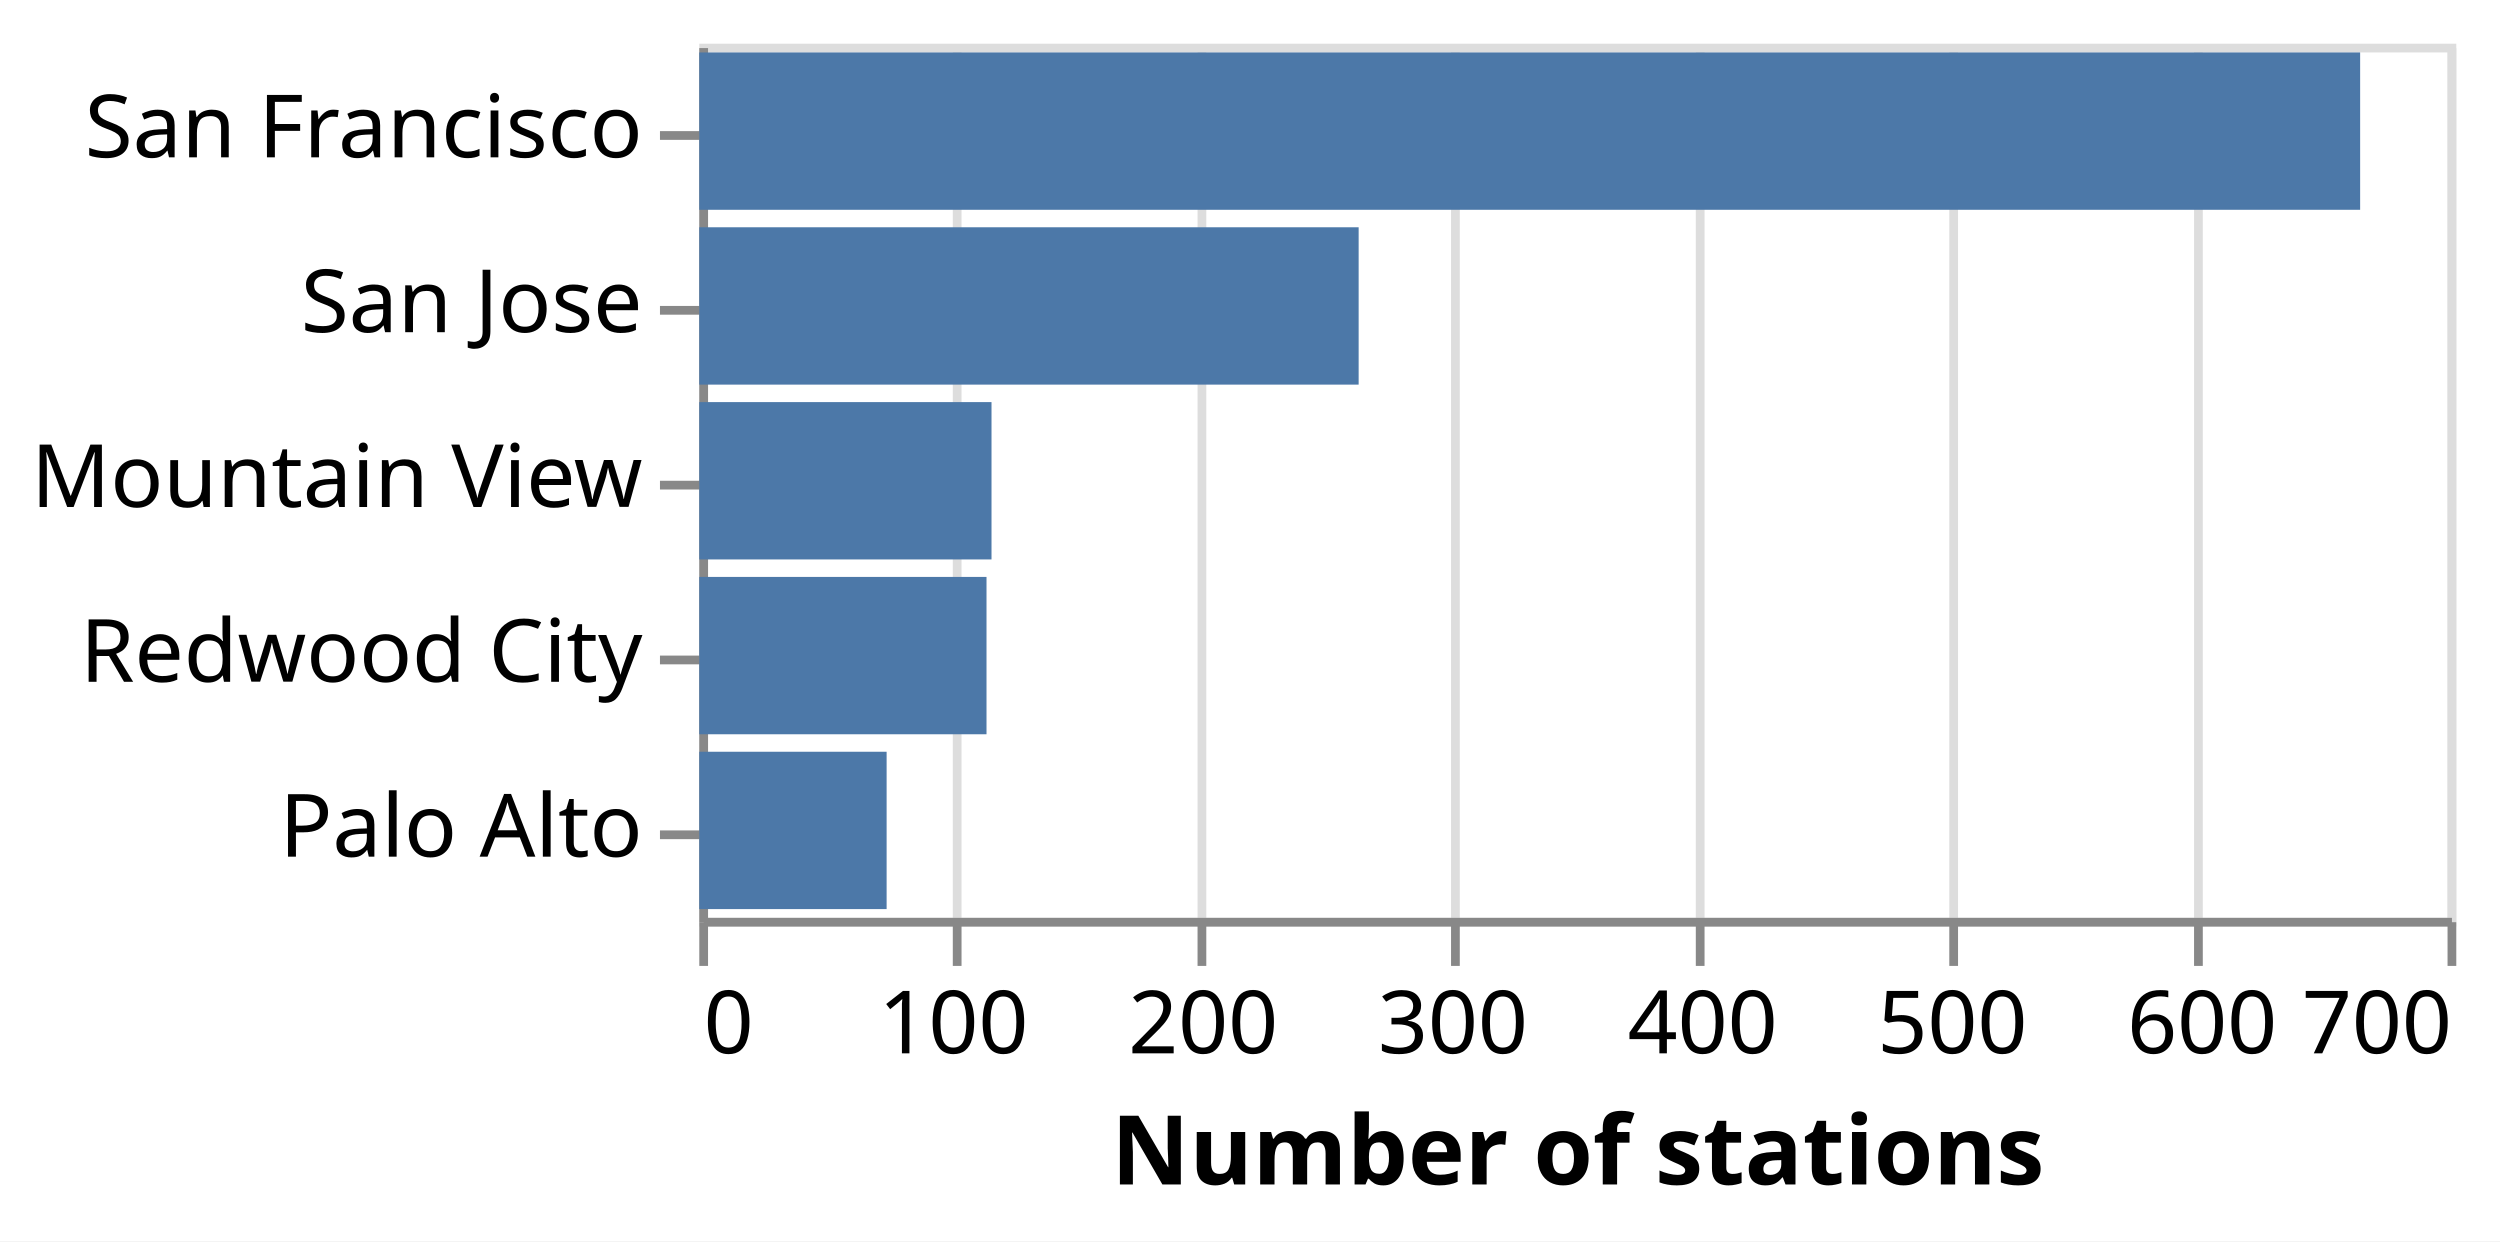
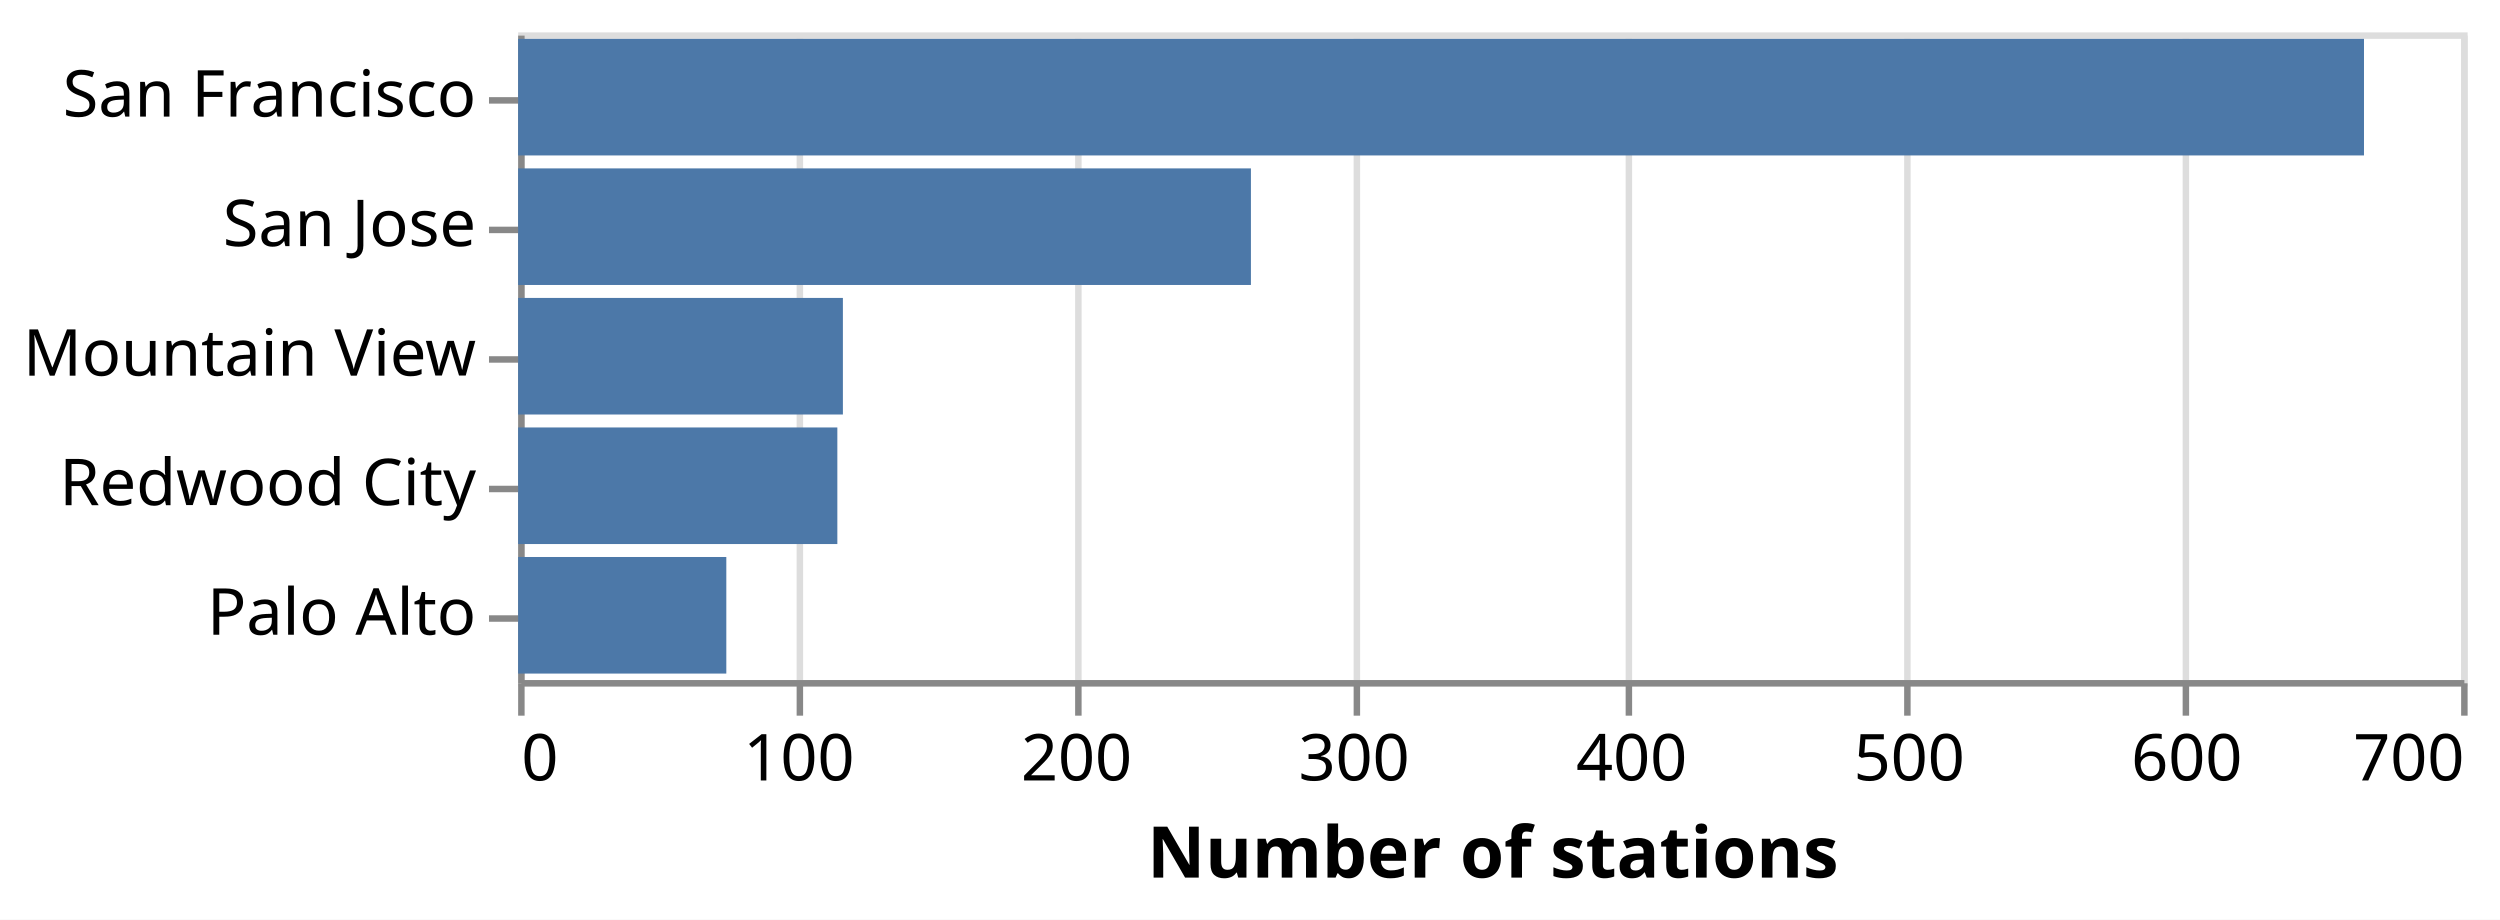
- <svg xmlns="http://www.w3.org/2000/svg" class="marks" width="286" height="142" viewBox="0 0 286 142" version="1.1">
-   <rect width="286" height="142" style="fill: white;" />
+ <svg xmlns="http://www.w3.org/2000/svg" class="marks" width="386" height="142" viewBox="0 0 386 142" version="1.1">
+   <rect width="386" height="142" style="fill: white;" />
  <g transform="translate(80,5)">
    <g class="mark-group role-frame root">
      <g transform="translate(0,0)">
-         <path class="background" d="M0.5,0.5h200v100h-200Z" style="fill: none; stroke: #ddd;" />
+         <path class="background" d="M0.5,0.5h300v100h-300Z" style="fill: none; stroke: #ddd;" />
        <g>
          <g class="mark-group role-axis">
            <g transform="translate(0.5,100.5)">
              <path class="background" d="M0,0h0v0h0Z" style="pointer-events: none; fill: none;" />
              <g>
                <g class="mark-rule role-axis-grid" style="pointer-events: none;">
                  <line transform="translate(0,0)" x2="0" y2="-100" style="fill: none; stroke: #ddd; stroke-width: 1; opacity: 1;" />
-                   <line transform="translate(29,0)" x2="0" y2="-100" style="fill: none; stroke: #ddd; stroke-width: 1; opacity: 1;" />
-                   <line transform="translate(57,0)" x2="0" y2="-100" style="fill: none; stroke: #ddd; stroke-width: 1; opacity: 1;" />
+                   <line transform="translate(43,0)" x2="0" y2="-100" style="fill: none; stroke: #ddd; stroke-width: 1; opacity: 1;" />
                  <line transform="translate(86,0)" x2="0" y2="-100" style="fill: none; stroke: #ddd; stroke-width: 1; opacity: 1;" />
-                   <line transform="translate(114,0)" x2="0" y2="-100" style="fill: none; stroke: #ddd; stroke-width: 1; opacity: 1;" />
-                   <line transform="translate(143,0)" x2="0" y2="-100" style="fill: none; stroke: #ddd; stroke-width: 1; opacity: 1;" />
+                   <line transform="translate(129,0)" x2="0" y2="-100" style="fill: none; stroke: #ddd; stroke-width: 1; opacity: 1;" />
                  <line transform="translate(171,0)" x2="0" y2="-100" style="fill: none; stroke: #ddd; stroke-width: 1; opacity: 1;" />
-                   <line transform="translate(200,0)" x2="0" y2="-100" style="fill: none; stroke: #ddd; stroke-width: 1; opacity: 1;" />
+                   <line transform="translate(214,0)" x2="0" y2="-100" style="fill: none; stroke: #ddd; stroke-width: 1; opacity: 1;" />
+                   <line transform="translate(257,0)" x2="0" y2="-100" style="fill: none; stroke: #ddd; stroke-width: 1; opacity: 1;" />
+                   <line transform="translate(300,0)" x2="0" y2="-100" style="fill: none; stroke: #ddd; stroke-width: 1; opacity: 1;" />
                </g>
              </g>
              <path class="foreground" d="" style="pointer-events: none; display: none; fill: none;" />
            </g>
          </g>
          <g class="mark-group role-axis">
            <g transform="translate(0.5,100.5)">
              <path class="background" d="M0,0h0v0h0Z" style="pointer-events: none; fill: none;" />
              <g>
                <g class="mark-rule role-axis-tick" style="pointer-events: none;">
                  <line transform="translate(0,0)" x2="0" y2="5" style="fill: none; stroke: #888; stroke-width: 1; opacity: 1;" />
-                   <line transform="translate(29,0)" x2="0" y2="5" style="fill: none; stroke: #888; stroke-width: 1; opacity: 1;" />
-                   <line transform="translate(57,0)" x2="0" y2="5" style="fill: none; stroke: #888; stroke-width: 1; opacity: 1;" />
+                   <line transform="translate(43,0)" x2="0" y2="5" style="fill: none; stroke: #888; stroke-width: 1; opacity: 1;" />
                  <line transform="translate(86,0)" x2="0" y2="5" style="fill: none; stroke: #888; stroke-width: 1; opacity: 1;" />
-                   <line transform="translate(114,0)" x2="0" y2="5" style="fill: none; stroke: #888; stroke-width: 1; opacity: 1;" />
-                   <line transform="translate(143,0)" x2="0" y2="5" style="fill: none; stroke: #888; stroke-width: 1; opacity: 1;" />
+                   <line transform="translate(129,0)" x2="0" y2="5" style="fill: none; stroke: #888; stroke-width: 1; opacity: 1;" />
                  <line transform="translate(171,0)" x2="0" y2="5" style="fill: none; stroke: #888; stroke-width: 1; opacity: 1;" />
-                   <line transform="translate(200,0)" x2="0" y2="5" style="fill: none; stroke: #888; stroke-width: 1; opacity: 1;" />
+                   <line transform="translate(214,0)" x2="0" y2="5" style="fill: none; stroke: #888; stroke-width: 1; opacity: 1;" />
+                   <line transform="translate(257,0)" x2="0" y2="5" style="fill: none; stroke: #888; stroke-width: 1; opacity: 1;" />
+                   <line transform="translate(300,0)" x2="0" y2="5" style="fill: none; stroke: #888; stroke-width: 1; opacity: 1;" />
                </g>
                <g class="mark-text role-axis-label" style="pointer-events: none;">
                  <text text-anchor="start" transform="translate(0,15)" style="font-family: sans-serif; font-size: 10px; fill: #000; opacity: 1;">0</text>
-                   <text text-anchor="middle" transform="translate(28.57143,15)" style="font-family: sans-serif; font-size: 10px; fill: #000; opacity: 1;">100</text>
-                   <text text-anchor="middle" transform="translate(57.14286,15)" style="font-family: sans-serif; font-size: 10px; fill: #000; opacity: 1;">200</text>
-                   <text text-anchor="middle" transform="translate(85.71429,15)" style="font-family: sans-serif; font-size: 10px; fill: #000; opacity: 1;">300</text>
-                   <text text-anchor="middle" transform="translate(114.2857,15)" style="font-family: sans-serif; font-size: 10px; fill: #000; opacity: 1;">400</text>
-                   <text text-anchor="middle" transform="translate(142.8571,15)" style="font-family: sans-serif; font-size: 10px; fill: #000; opacity: 1;">500</text>
-                   <text text-anchor="middle" transform="translate(171.4286,15)" style="font-family: sans-serif; font-size: 10px; fill: #000; opacity: 1;">600</text>
-                   <text text-anchor="end" transform="translate(200,15)" style="font-family: sans-serif; font-size: 10px; fill: #000; opacity: 1;">700</text>
+                   <text text-anchor="middle" transform="translate(42.85714,15)" style="font-family: sans-serif; font-size: 10px; fill: #000; opacity: 1;">100</text>
+                   <text text-anchor="middle" transform="translate(85.71429,15)" style="font-family: sans-serif; font-size: 10px; fill: #000; opacity: 1;">200</text>
+                   <text text-anchor="middle" transform="translate(128.5714,15)" style="font-family: sans-serif; font-size: 10px; fill: #000; opacity: 1;">300</text>
+                   <text text-anchor="middle" transform="translate(171.4286,15)" style="font-family: sans-serif; font-size: 10px; fill: #000; opacity: 1;">400</text>
+                   <text text-anchor="middle" transform="translate(214.2857,15)" style="font-family: sans-serif; font-size: 10px; fill: #000; opacity: 1;">500</text>
+                   <text text-anchor="middle" transform="translate(257.1429,15)" style="font-family: sans-serif; font-size: 10px; fill: #000; opacity: 1;">600</text>
+                   <text text-anchor="end" transform="translate(300,15)" style="font-family: sans-serif; font-size: 10px; fill: #000; opacity: 1;">700</text>
                </g>
                <g class="mark-rule role-axis-domain" style="pointer-events: none;">
-                   <line transform="translate(0,0)" x2="200" y2="0" style="fill: none; stroke: #888; stroke-width: 1; opacity: 1;" />
+                   <line transform="translate(0,0)" x2="300" y2="0" style="fill: none; stroke: #888; stroke-width: 1; opacity: 1;" />
                </g>
                <g class="mark-text role-axis-title" style="pointer-events: none;">
-                   <text text-anchor="middle" transform="translate(100,30)" style="font-family: sans-serif; font-size: 11px; font-weight: bold; fill: #000; opacity: 1;">Number of stations</text>
+                   <text text-anchor="middle" transform="translate(150,30)" style="font-family: sans-serif; font-size: 11px; font-weight: bold; fill: #000; opacity: 1;">Number of stations</text>
                </g>
              </g>
              <path class="foreground" d="" style="pointer-events: none; display: none; fill: none;" />
            </g>
          </g>
          <g class="mark-group role-axis">
            <g transform="translate(0.5,0.5)">
              <path class="background" d="M0,0h0v0h0Z" style="pointer-events: none; fill: none;" />
              <g>
                <g class="mark-rule role-axis-tick" style="pointer-events: none;">
                  <line transform="translate(0,10)" x2="-5" y2="0" style="fill: none; stroke: #888; stroke-width: 1; opacity: 1;" />
                  <line transform="translate(0,30)" x2="-5" y2="0" style="fill: none; stroke: #888; stroke-width: 1; opacity: 1;" />
                  <line transform="translate(0,50)" x2="-5" y2="0" style="fill: none; stroke: #888; stroke-width: 1; opacity: 1;" />
                  <line transform="translate(0,70)" x2="-5" y2="0" style="fill: none; stroke: #888; stroke-width: 1; opacity: 1;" />
                  <line transform="translate(0,90)" x2="-5" y2="0" style="fill: none; stroke: #888; stroke-width: 1; opacity: 1;" />
                </g>
                <g class="mark-text role-axis-label" style="pointer-events: none;">
                  <text text-anchor="end" transform="translate(-7,12.5)" style="font-family: sans-serif; font-size: 10px; fill: #000; opacity: 1;">San Francisco</text>
                  <text text-anchor="end" transform="translate(-7,32.5)" style="font-family: sans-serif; font-size: 10px; fill: #000; opacity: 1;">San Jose</text>
                  <text text-anchor="end" transform="translate(-7,52.5)" style="font-family: sans-serif; font-size: 10px; fill: #000; opacity: 1;">Mountain View</text>
                  <text text-anchor="end" transform="translate(-7,72.5)" style="font-family: sans-serif; font-size: 10px; fill: #000; opacity: 1;">Redwood City</text>
                  <text text-anchor="end" transform="translate(-7,92.5)" style="font-family: sans-serif; font-size: 10px; fill: #000; opacity: 1;">Palo Alto</text>
                </g>
                <g class="mark-rule role-axis-domain" style="pointer-events: none;">
                  <line transform="translate(0,0)" x2="0" y2="100" style="fill: none; stroke: #888; stroke-width: 1; opacity: 1;" />
                </g>
              </g>
              <path class="foreground" d="" style="pointer-events: none; display: none; fill: none;" />
            </g>
          </g>
          <g class="mark-rect role-mark marks">
-             <path d="M0,41h33.429v18h-33.429Z" style="fill: #4c78a8;" />
-             <path d="M0,81h21.429v18h-21.429Z" style="fill: #4c78a8;" />
-             <path d="M0,61h32.857v18h-32.857Z" style="fill: #4c78a8;" />
-             <path d="M0,1h190v18h-190Z" style="fill: #4c78a8;" />
-             <path d="M0,21h75.429v18h-75.429Z" style="fill: #4c78a8;" />
+             <path d="M0,41h50.143v18h-50.143Z" style="fill: #4c78a8;" />
+             <path d="M0,81h32.143v18h-32.143Z" style="fill: #4c78a8;" />
+             <path d="M0,61h49.286v18h-49.286Z" style="fill: #4c78a8;" />
+             <path d="M0,1h285v18h-285Z" style="fill: #4c78a8;" />
+             <path d="M0,21h113.143v18h-113.143Z" style="fill: #4c78a8;" />
          </g>
        </g>
        <path class="foreground" d="" style="display: none; fill: none;" />
      </g>
    </g>
  </g>
</svg>
